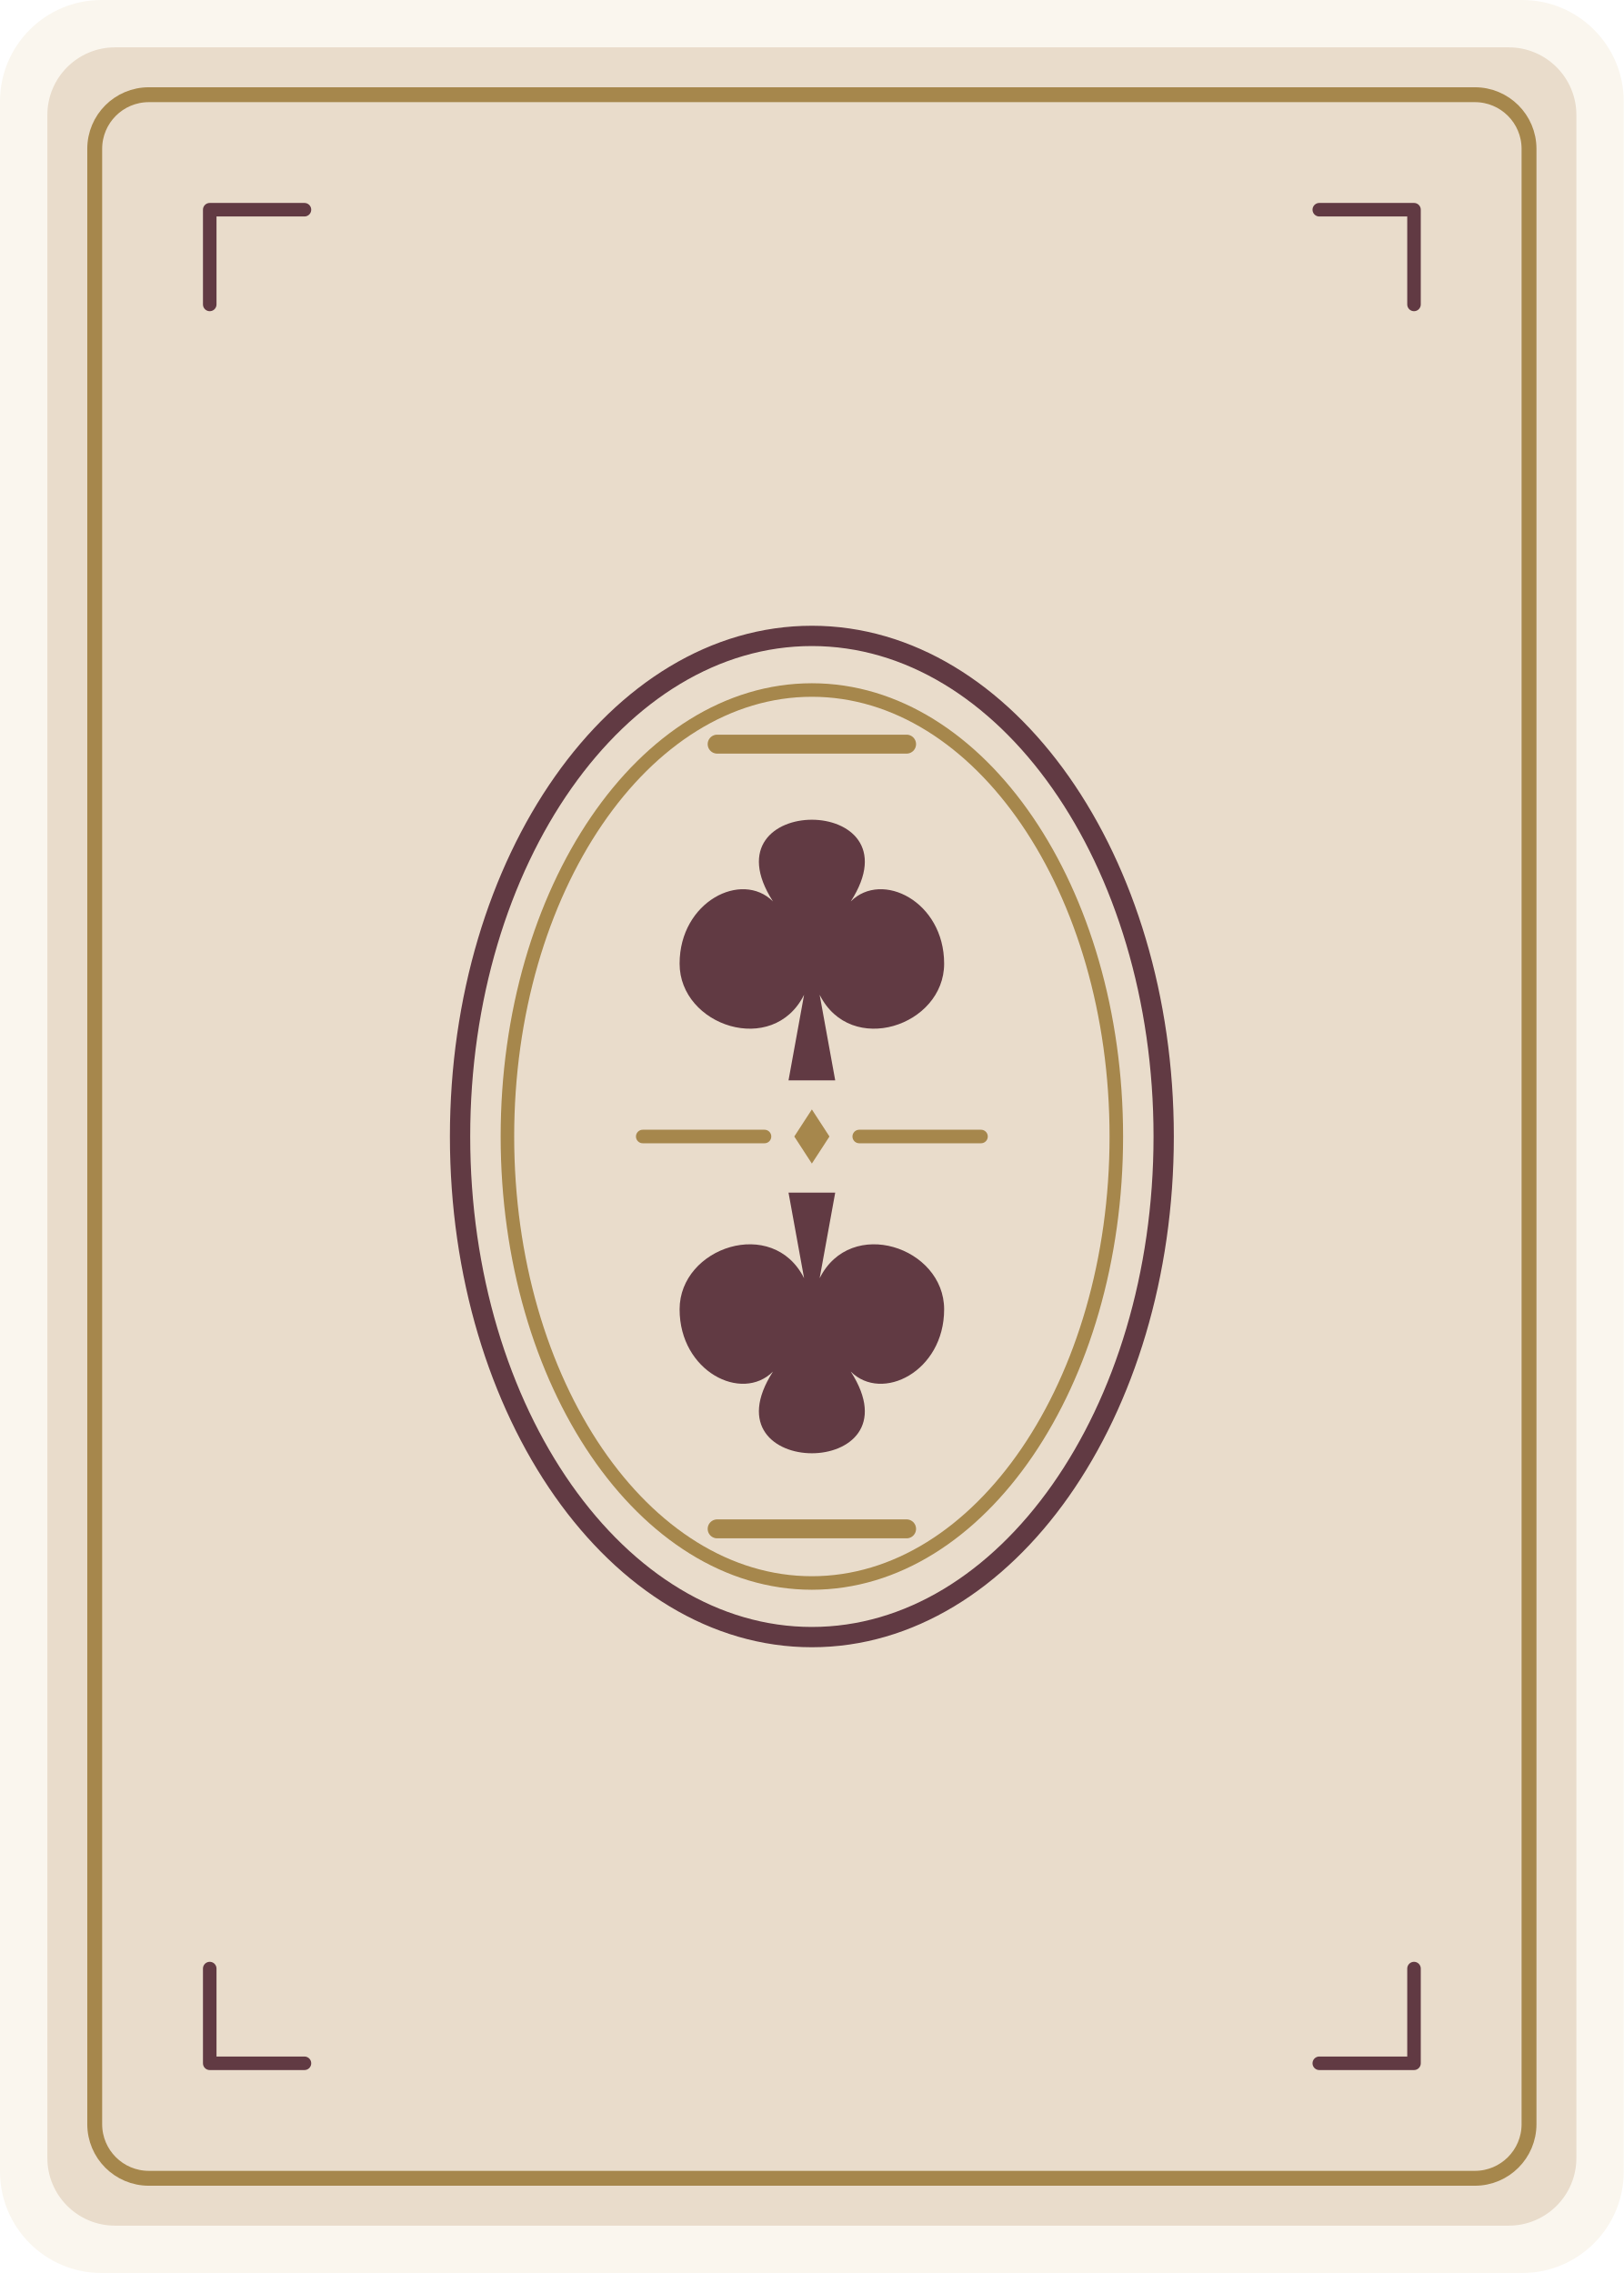
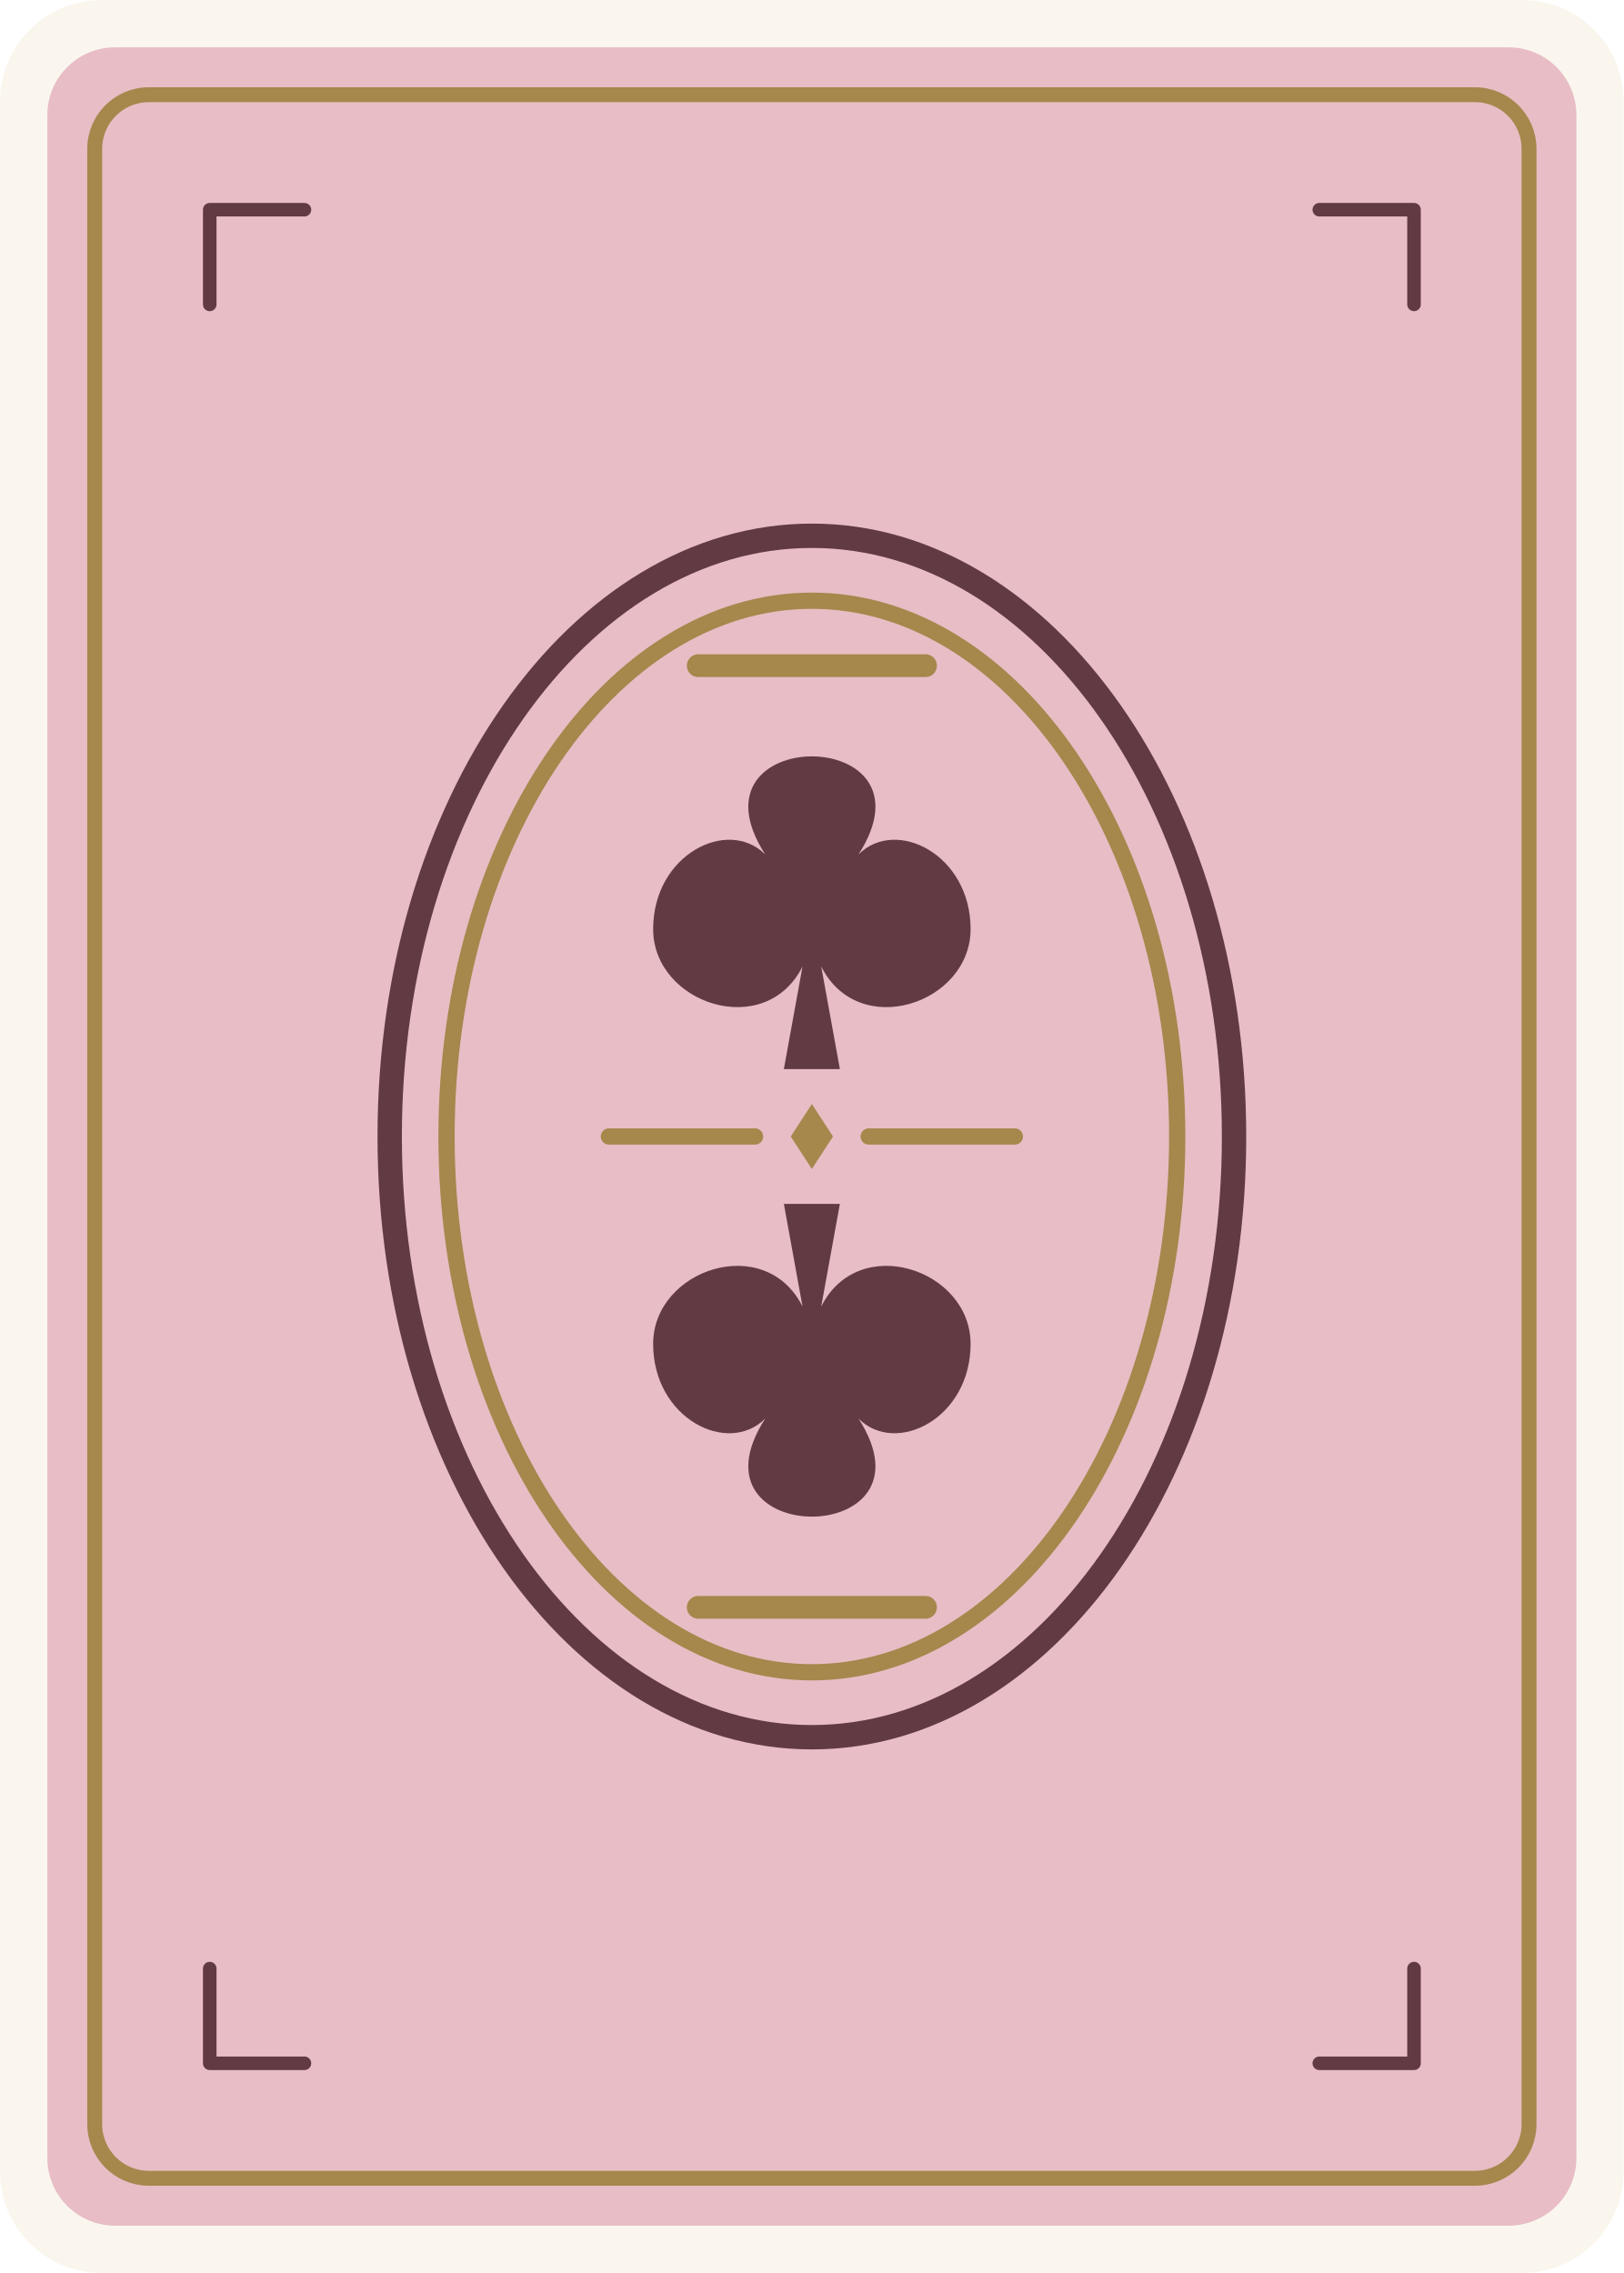
<svg xmlns="http://www.w3.org/2000/svg" width="240" height="336" viewBox="0 0 240 336" role="img" aria-labelledby="title">
  <rect width="240" height="336" rx="15" fill="#FAF6EE" />
-   <rect x="7" y="7" width="226" height="322" rx="10" fill="#E9DCCB" />
+   <rect x="7" y="7" width="226" height="322" rx="10" fill="#E8BDC5" />
  <rect x="14" y="14" width="212" height="308" rx="8" fill="none" stroke="#A6874C" stroke-width="2.2" />
  <g transform="translate(120 168)">
    <path d="M-89-123V-137H-75M89-123V-137H75" stroke="#613A43" stroke-width="2" fill="none" stroke-linecap="round" stroke-linejoin="round" />
    <g transform="rotate(180)">
      <path d="M-89-123V-137H-75M89-123V-137H75" stroke="#613A43" stroke-width="2" fill="none" stroke-linecap="round" stroke-linejoin="round" />
    </g>
  </g>
-   <g transform="translate(120 168)">
+   <g data-artwork="center" transform="translate(120 168) scale(1.2)">
    <ellipse rx="52" ry="74" fill="none" stroke="#613A43" stroke-width="3" />
    <ellipse rx="45" ry="66" fill="none" stroke="#A6874C" stroke-width="2" />
    <g transform="translate(0 -29) rotate(0) scale(1.15)">
      <path d="M-3 18H3L1 7C5 15 17 11 17 3C17-5 9-9 5-5C14-19-14-19-5-5C-9-9-17-5-17 3C-17 11-5 15-1 7Z" fill="#613A43" />
    </g>
    <path d="M-14-58H14" stroke="#A6874C" stroke-width="2.8" fill="none" stroke-linecap="round" stroke-linejoin="round" />
    <g transform="rotate(180)">
      <g transform="translate(0 -29) rotate(0) scale(1.15)">
        <path d="M-3 18H3L1 7C5 15 17 11 17 3C17-5 9-9 5-5C14-19-14-19-5-5C-9-9-17-5-17 3C-17 11-5 15-1 7Z" fill="#613A43" />
      </g>
      <path d="M-14-58H14" stroke="#A6874C" stroke-width="2.8" fill="none" stroke-linecap="round" stroke-linejoin="round" />
    </g>
    <path d="M-25 0H-7M7 0H25" stroke="#A6874C" stroke-width="2" fill="none" stroke-linecap="round" stroke-linejoin="round" />
    <g transform="translate(0 0)">
      <path d="M0 -4 2.6 0 0 4 -2.6 0Z" fill="#A6874C" />
    </g>
  </g>
</svg>
